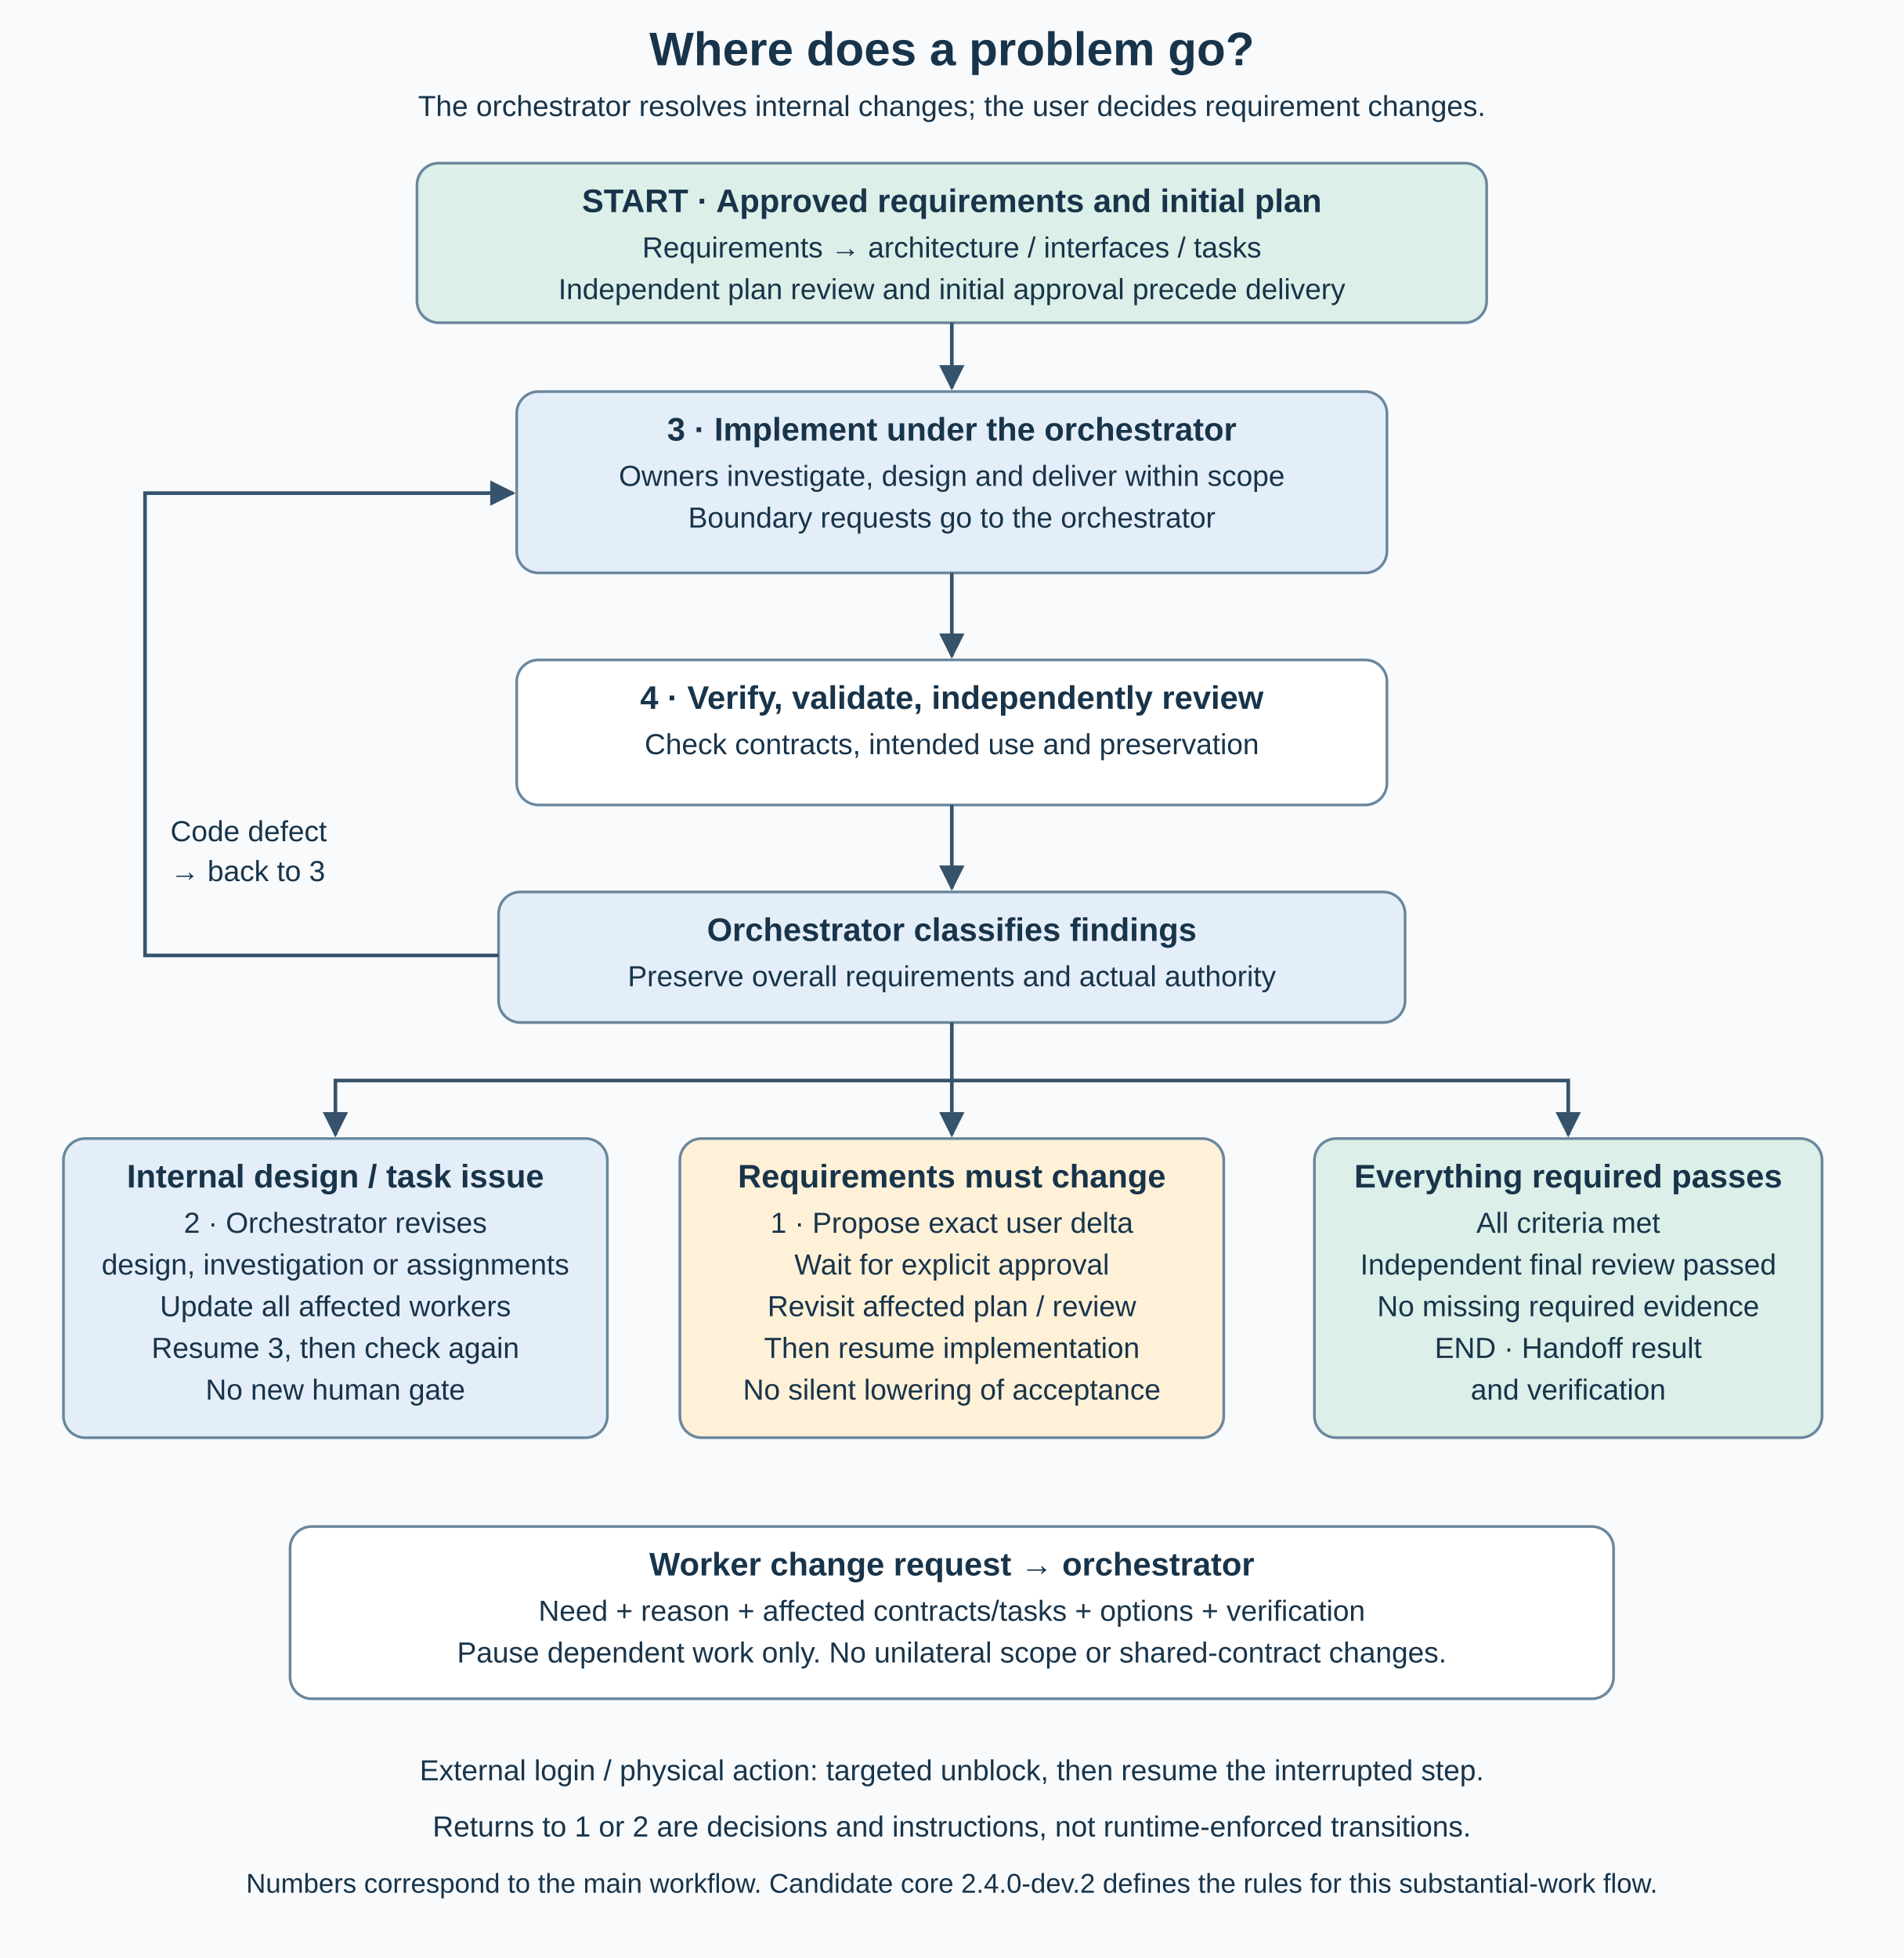
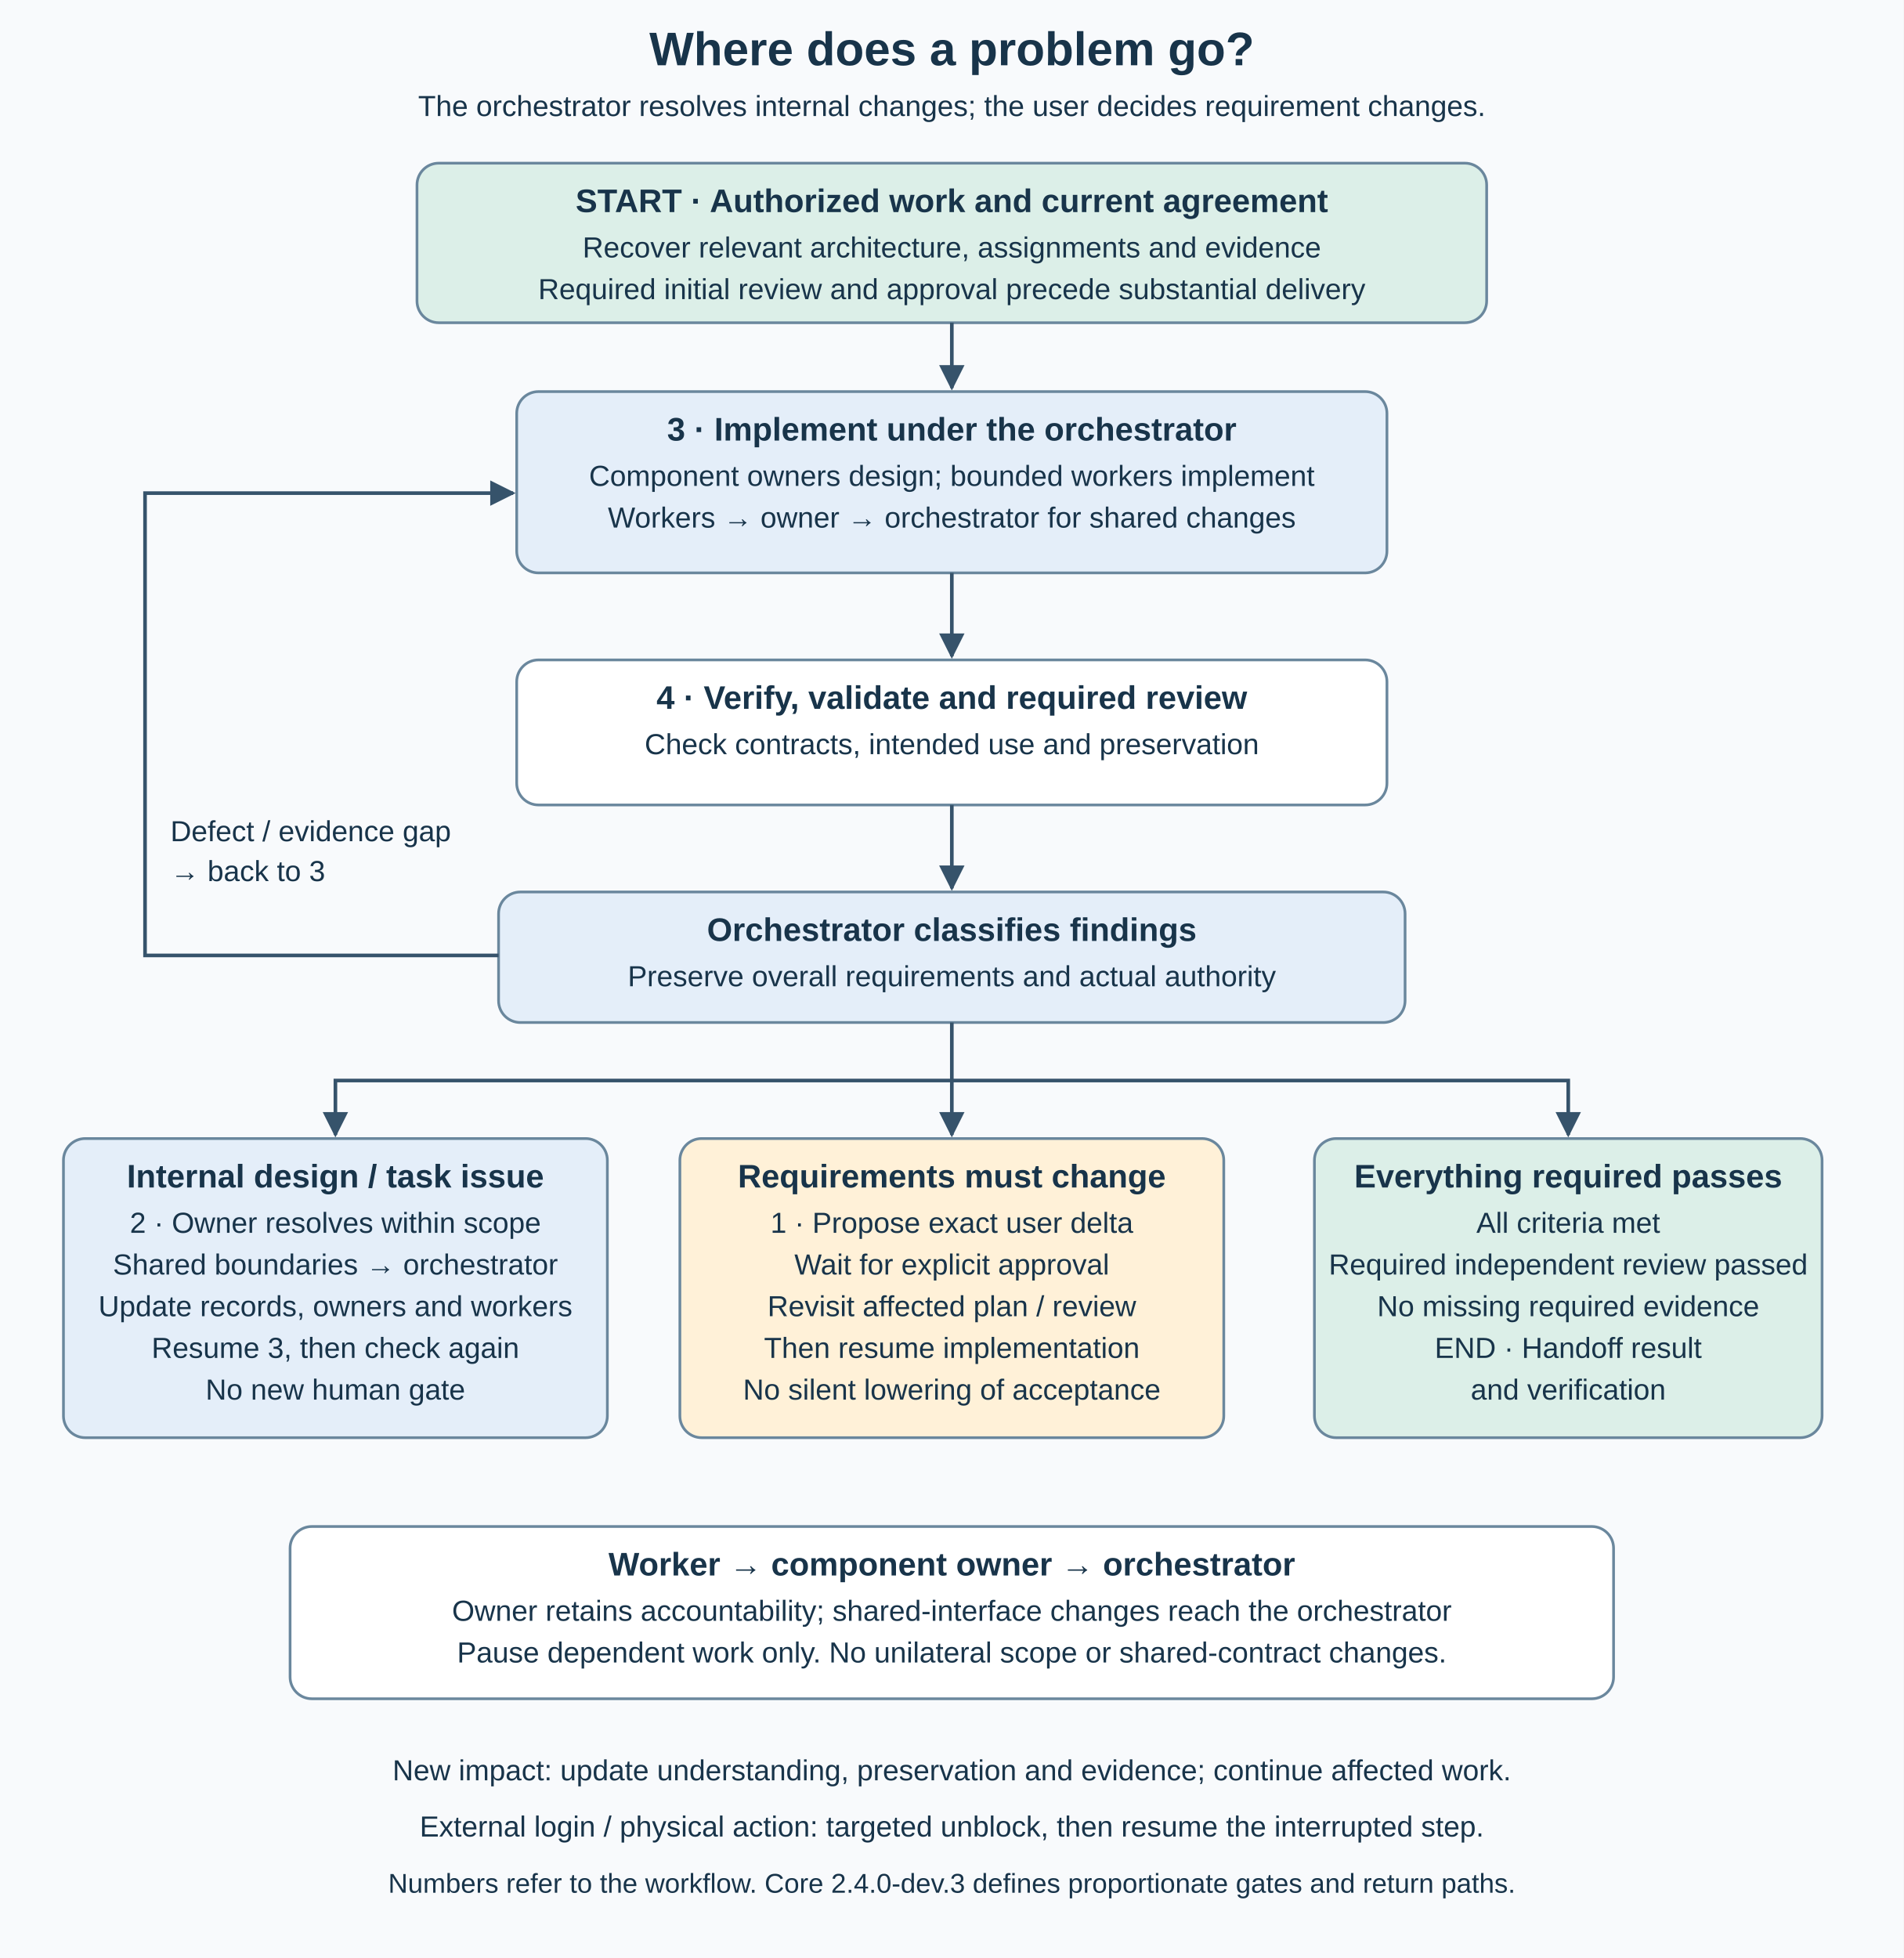
<svg xmlns="http://www.w3.org/2000/svg" width="1050" height="1080" viewBox="0 0 1050 1080" role="img" aria-label="ADAC return paths: implementation, internal design or requirements">
  <defs>
    <marker id="arrow" viewBox="0 0 10 10" refX="9" refY="5" markerWidth="7" markerHeight="7" orient="auto-start-reverse">
      <path d="M 0 0 L 10 5 L 0 10 z" fill="#36536b" />
    </marker>
  </defs>
  <rect width="100%" height="100%" fill="#f8fafc" />
  <g font-family="Arial, Helvetica, sans-serif" fill="#18344a">
    <text x="525" y="36" text-anchor="middle" font-size="26" font-weight="bold">Where does a problem go?</text>
    <text x="525" y="64" text-anchor="middle" font-size="16" font-weight="normal">The orchestrator resolves internal changes; the user decides requirement changes.</text>
    <rect x="230" y="90" width="590" height="88" rx="12" fill="#dcefe8" stroke="#6a879d" stroke-width="1.5" />
-     <text x="525.0" y="117" text-anchor="middle" font-size="18" font-weight="bold">START · Approved requirements and initial plan</text>
-     <text x="525.0" y="142" text-anchor="middle" font-size="16" font-weight="normal">Requirements → architecture / interfaces / tasks</text>
-     <text x="525.0" y="165" text-anchor="middle" font-size="16" font-weight="normal">Independent plan review and initial approval precede delivery</text>
+     <text x="525.0" y="117" text-anchor="middle" font-size="18" font-weight="bold">START · Authorized work and current agreement</text>
+     <text x="525.0" y="142" text-anchor="middle" font-size="16" font-weight="normal">Recover relevant architecture, assignments and evidence</text>
+     <text x="525.0" y="165" text-anchor="middle" font-size="16" font-weight="normal">Required initial review and approval precede substantial delivery</text>
    <path d="M 525 178 V 214" fill="none" stroke="#36536b" stroke-width="2" marker-end="url(#arrow)" />
    <rect x="285" y="216" width="480" height="100" rx="12" fill="#e4eef9" stroke="#6a879d" stroke-width="1.5" />
    <text x="525.0" y="243" text-anchor="middle" font-size="18" font-weight="bold">3 · Implement under the orchestrator</text>
-     <text x="525.0" y="268" text-anchor="middle" font-size="16" font-weight="normal">Owners investigate, design and deliver within scope</text>
-     <text x="525.0" y="291" text-anchor="middle" font-size="16" font-weight="normal">Boundary requests go to the orchestrator</text>
+     <text x="525.0" y="268" text-anchor="middle" font-size="16" font-weight="normal">Component owners design; bounded workers implement</text>
+     <text x="525.0" y="291" text-anchor="middle" font-size="16" font-weight="normal">Workers → owner → orchestrator for shared changes</text>
    <path d="M 525 316 V 362" fill="none" stroke="#36536b" stroke-width="2" marker-end="url(#arrow)" />
    <rect x="285" y="364" width="480" height="80" rx="12" fill="#ffffff" stroke="#6a879d" stroke-width="1.5" />
-     <text x="525.0" y="391" text-anchor="middle" font-size="18" font-weight="bold">4 · Verify, validate, independently review</text>
+     <text x="525.0" y="391" text-anchor="middle" font-size="18" font-weight="bold">4 · Verify, validate and required review</text>
    <text x="525.0" y="416" text-anchor="middle" font-size="16" font-weight="normal">Check contracts, intended use and preservation</text>
    <path d="M 525 444 V 490" fill="none" stroke="#36536b" stroke-width="2" marker-end="url(#arrow)" />
    <rect x="275" y="492" width="500" height="72" rx="12" fill="#e4eef9" stroke="#6a879d" stroke-width="1.5" />
    <text x="525.0" y="519" text-anchor="middle" font-size="18" font-weight="bold">Orchestrator classifies findings</text>
    <text x="525.0" y="544" text-anchor="middle" font-size="16" font-weight="normal">Preserve overall requirements and actual authority</text>
    <path d="M 275 527 H 80 V 272 H 283" fill="none" stroke="#36536b" stroke-width="2" marker-end="url(#arrow)" />
-     <text x="94" y="464" text-anchor="start" font-size="16" font-weight="normal">Code defect</text>
+     <text x="94" y="464" text-anchor="start" font-size="16" font-weight="normal">Defect / evidence gap</text>
    <text x="94" y="486" text-anchor="start" font-size="16" font-weight="normal">→ back to 3</text>
    <path d="M 525 564 V 596 H 185 V 626" fill="none" stroke="#36536b" stroke-width="2" marker-end="url(#arrow)" />
    <path d="M 525 596 V 626" fill="none" stroke="#36536b" stroke-width="2" marker-end="url(#arrow)" />
    <path d="M 525 596 H 865 V 626" fill="none" stroke="#36536b" stroke-width="2" marker-end="url(#arrow)" />
    <rect x="35" y="628" width="300" height="165" rx="12" fill="#e4eef9" stroke="#6a879d" stroke-width="1.5" />
    <text x="185.0" y="655" text-anchor="middle" font-size="18" font-weight="bold">Internal design / task issue</text>
-     <text x="185.0" y="680" text-anchor="middle" font-size="16" font-weight="normal">2 · Orchestrator revises</text>
-     <text x="185.0" y="703" text-anchor="middle" font-size="16" font-weight="normal">design, investigation or assignments</text>
-     <text x="185.0" y="726" text-anchor="middle" font-size="16" font-weight="normal">Update all affected workers</text>
+     <text x="185.0" y="680" text-anchor="middle" font-size="16" font-weight="normal">2 · Owner resolves within scope</text>
+     <text x="185.0" y="703" text-anchor="middle" font-size="16" font-weight="normal">Shared boundaries → orchestrator</text>
+     <text x="185.0" y="726" text-anchor="middle" font-size="16" font-weight="normal">Update records, owners and workers</text>
    <text x="185.0" y="749" text-anchor="middle" font-size="16" font-weight="normal">Resume 3, then check again</text>
    <text x="185.0" y="772" text-anchor="middle" font-size="16" font-weight="normal">No new human gate</text>
    <rect x="375" y="628" width="300" height="165" rx="12" fill="#fff1d8" stroke="#6a879d" stroke-width="1.5" />
    <text x="525.0" y="655" text-anchor="middle" font-size="18" font-weight="bold">Requirements must change</text>
    <text x="525.0" y="680" text-anchor="middle" font-size="16" font-weight="normal">1 · Propose exact user delta</text>
    <text x="525.0" y="703" text-anchor="middle" font-size="16" font-weight="normal">Wait for explicit approval</text>
    <text x="525.0" y="726" text-anchor="middle" font-size="16" font-weight="normal">Revisit affected plan / review</text>
    <text x="525.0" y="749" text-anchor="middle" font-size="16" font-weight="normal">Then resume implementation</text>
    <text x="525.0" y="772" text-anchor="middle" font-size="16" font-weight="normal">No silent lowering of acceptance</text>
    <rect x="725" y="628" width="280" height="165" rx="12" fill="#dcefe8" stroke="#6a879d" stroke-width="1.5" />
    <text x="865.0" y="655" text-anchor="middle" font-size="18" font-weight="bold">Everything required passes</text>
    <text x="865.0" y="680" text-anchor="middle" font-size="16" font-weight="normal">All criteria met</text>
-     <text x="865.0" y="703" text-anchor="middle" font-size="16" font-weight="normal">Independent final review passed</text>
+     <text x="865.0" y="703" text-anchor="middle" font-size="16" font-weight="normal">Required independent review passed</text>
    <text x="865.0" y="726" text-anchor="middle" font-size="16" font-weight="normal">No missing required evidence</text>
    <text x="865.0" y="749" text-anchor="middle" font-size="16" font-weight="normal">END · Handoff result</text>
    <text x="865.0" y="772" text-anchor="middle" font-size="16" font-weight="normal">and verification</text>
    <rect x="160" y="842" width="730" height="95" rx="12" fill="#ffffff" stroke="#6a879d" stroke-width="1.5" />
-     <text x="525.0" y="869" text-anchor="middle" font-size="18" font-weight="bold">Worker change request → orchestrator</text>
-     <text x="525.0" y="894" text-anchor="middle" font-size="16" font-weight="normal">Need + reason + affected contracts/tasks + options + verification</text>
+     <text x="525.0" y="869" text-anchor="middle" font-size="18" font-weight="bold">Worker → component owner → orchestrator</text>
+     <text x="525.0" y="894" text-anchor="middle" font-size="16" font-weight="normal">Owner retains accountability; shared-interface changes reach the orchestrator</text>
    <text x="525.0" y="917" text-anchor="middle" font-size="16" font-weight="normal">Pause dependent work only. No unilateral scope or shared-contract changes.</text>
-     <text x="525" y="982" text-anchor="middle" font-size="16" font-weight="normal">External login / physical action: targeted unblock, then resume the interrupted step.</text>
-     <text x="525" y="1013" text-anchor="middle" font-size="16" font-weight="normal">Returns to 1 or 2 are decisions and instructions, not runtime-enforced transitions.</text>
-     <text x="525" y="1044" text-anchor="middle" font-size="15" font-weight="normal">Numbers correspond to the main workflow. Candidate core 2.4.0-dev.2 defines the rules for this substantial-work flow.</text>
+     <text x="525" y="982" text-anchor="middle" font-size="16" font-weight="normal">New impact: update understanding, preservation and evidence; continue affected work.</text>
+     <text x="525" y="1013" text-anchor="middle" font-size="16" font-weight="normal">External login / physical action: targeted unblock, then resume the interrupted step.</text>
+     <text x="525" y="1044" text-anchor="middle" font-size="15" font-weight="normal">Numbers refer to the workflow. Core 2.4.0-dev.3 defines proportionate gates and return paths.</text>
  </g>
</svg>
